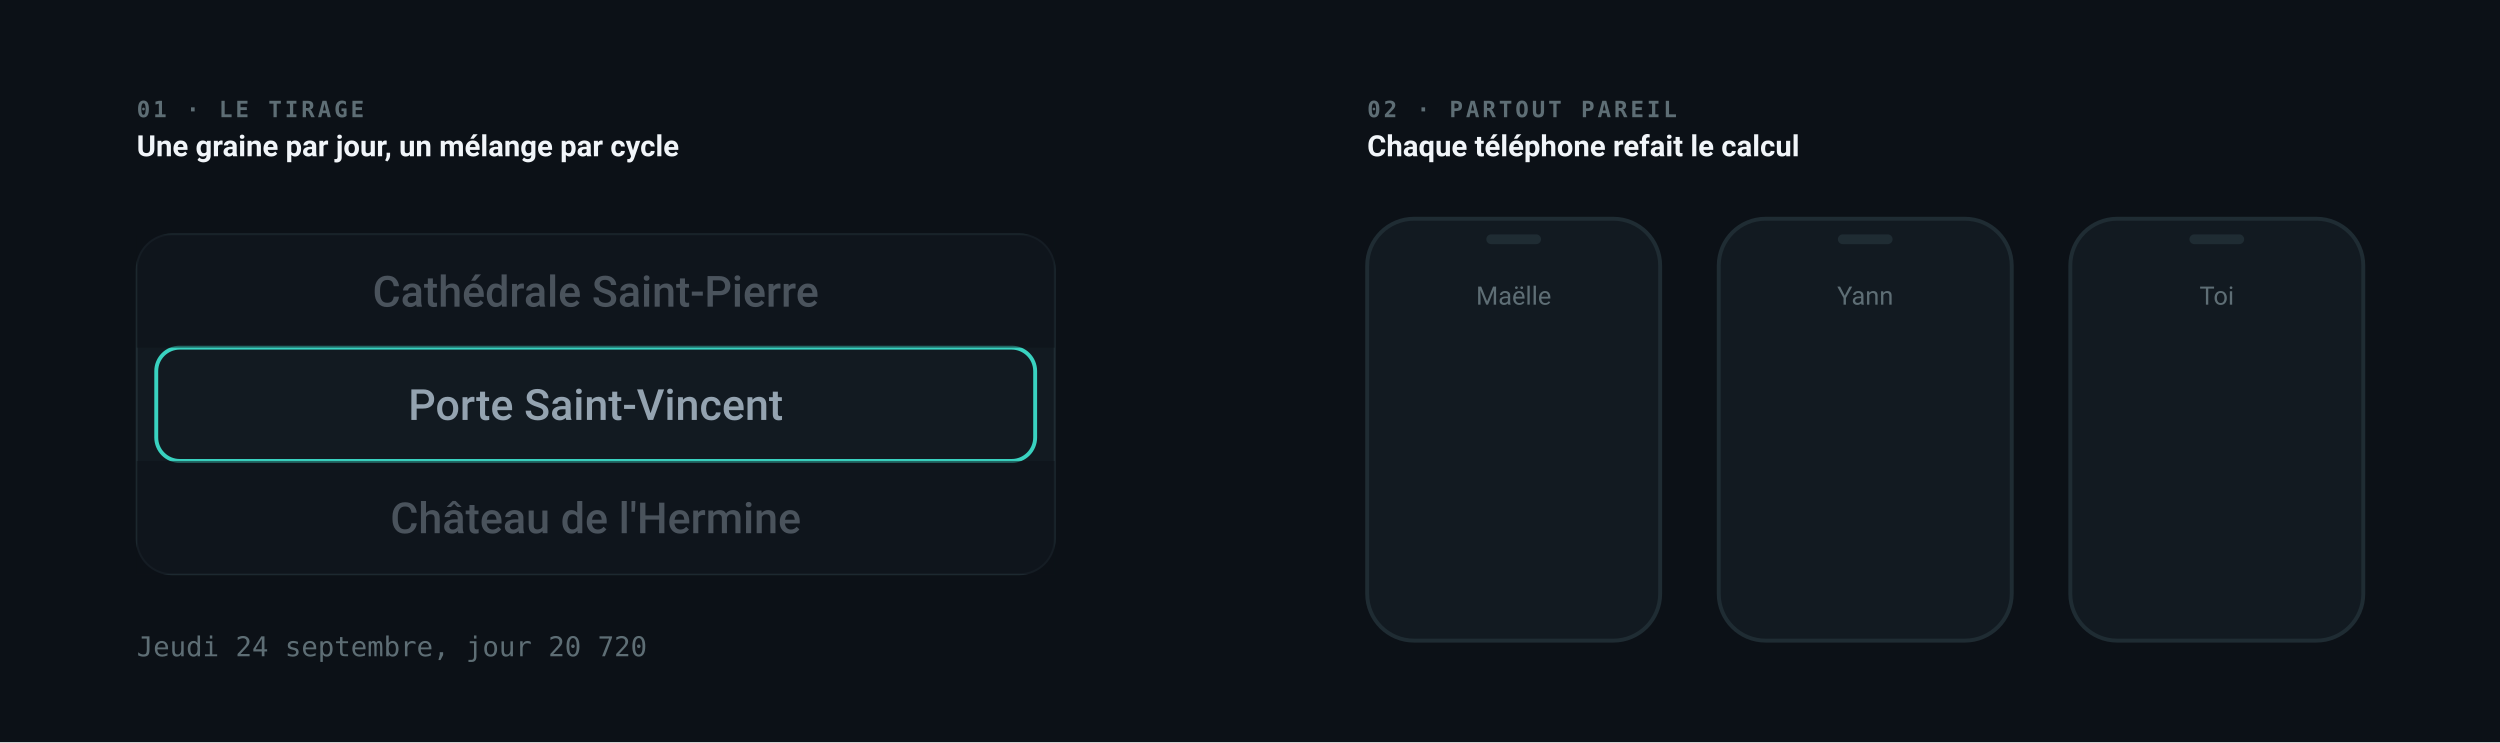
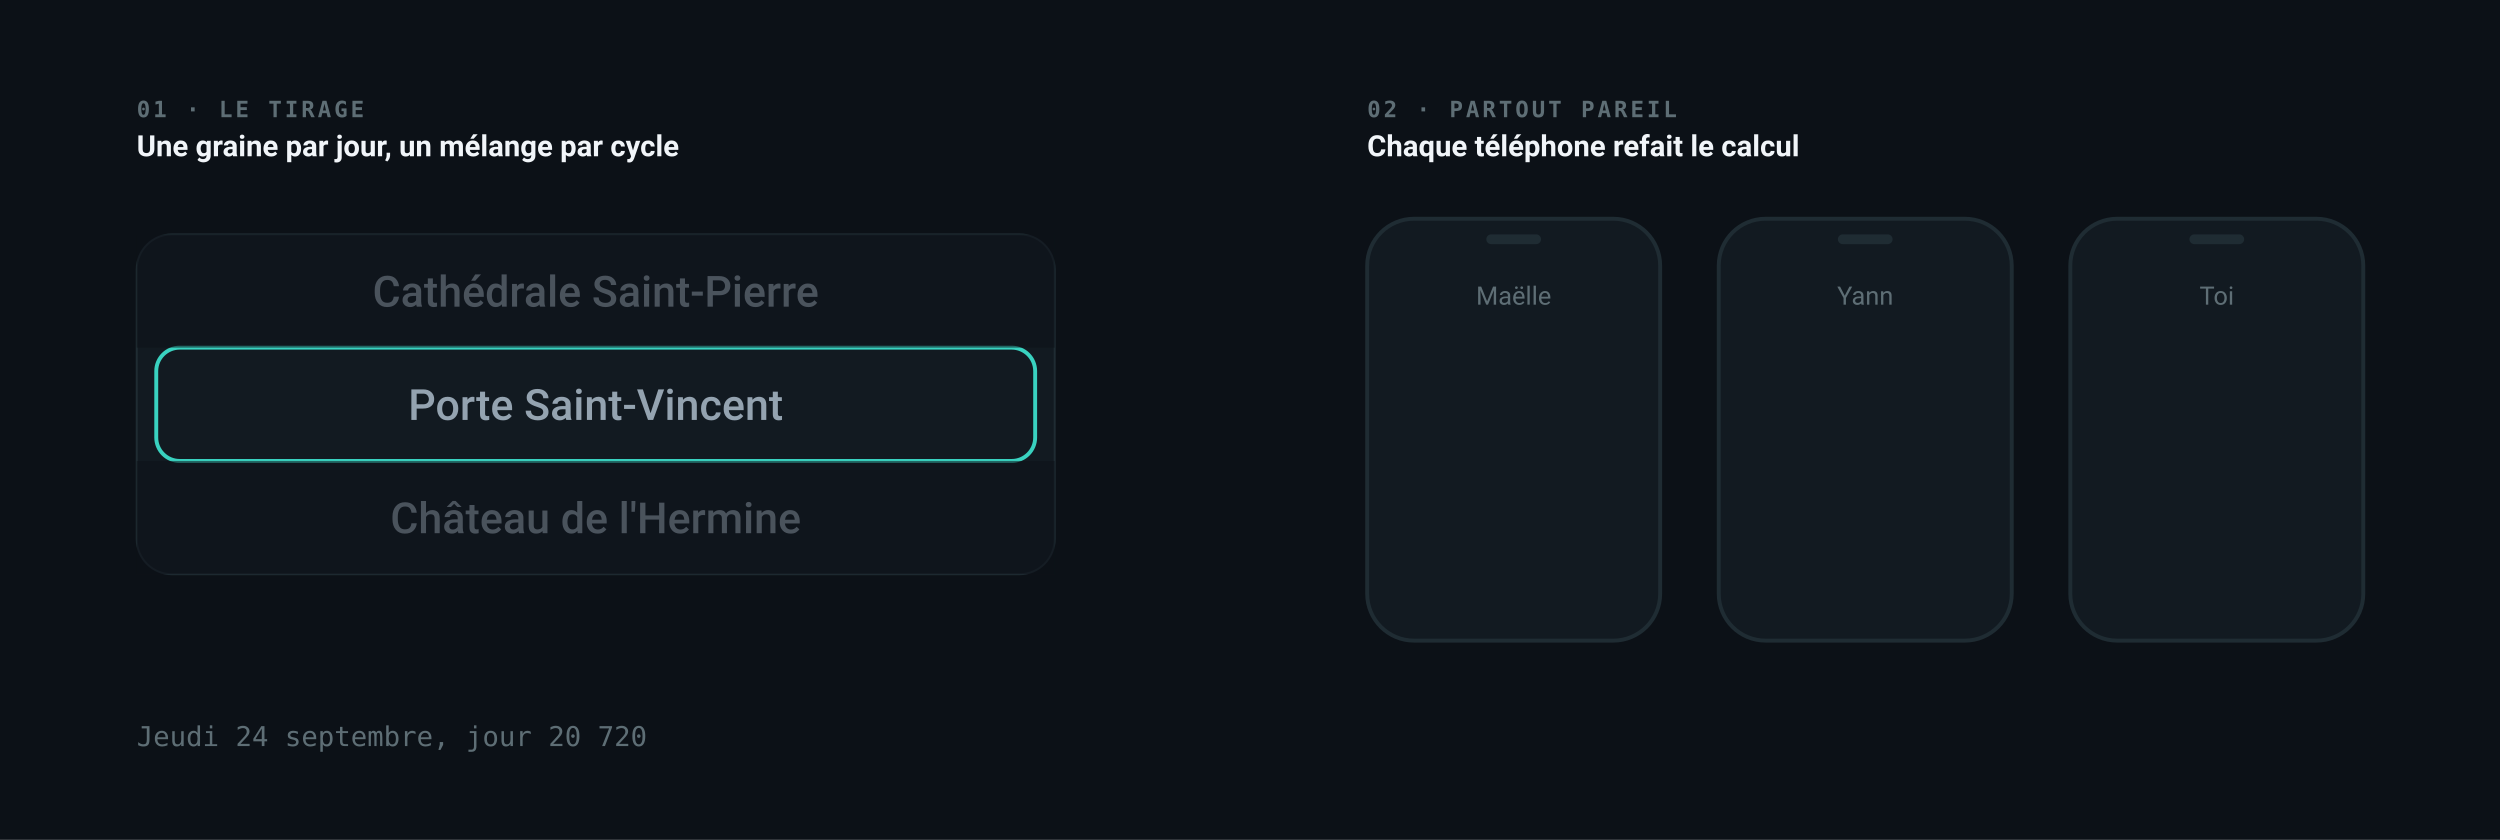
- <svg xmlns="http://www.w3.org/2000/svg" width="1280" height="380" viewBox="0 0 1280 380" role="img" aria-label="Animation : une roulette fait défiler les lieux de Vannes, ralentit et s'arrête sur l'Hôtel de Limur. Au même instant, trois téléphones de trois joueurs affichent le même lieu : chacun refait le tirage lui-même, aucun serveur n'intervient.">
+ <svg xmlns="http://www.w3.org/2000/svg" width="1280" height="430" viewBox="0 0 1280 430" role="img" aria-label="Animation : une roulette fait défiler les lieux de Vannes, ralentit et s'arrête sur l'Hôtel de Limur. Au même instant, trois téléphones de trois joueurs affichent le même lieu : chacun refait le tirage lui-même, aucun serveur n'intervient.">
  <defs>
    <linearGradient id="degrade" x1="0" y1="0" x2="1" y2="1">
      <stop offset="0" stop-color="#A7F3E6" />
      <stop offset="1" stop-color="#39D2C0" />
    </linearGradient>
    <radialGradient id="halo">
      <stop offset="0" stop-color="#39D2C0" stop-opacity=".35" />
      <stop offset="1" stop-color="#39D2C0" stop-opacity="0" />
    </radialGradient>
  </defs>
-   <rect width="1280" height="380" fill="#0C1117" />
+   <rect width="1280" height="430" fill="#0C1117" />
  <text x="70" y="60" font-family="ui-monospace,SFMono-Regular,Menlo,Consolas,monospace" font-size="11.5" font-weight="700" fill="#5E6E75" text-anchor="start" letter-spacing="1.5">01 · LE TIRAGE</text>
  <text x="70" y="80" font-family="system-ui,-apple-system,Segoe UI,Roboto,Helvetica,Arial,sans-serif" font-size="15" font-weight="600" fill="#F1F5F9" text-anchor="start">Une graine par jour, un mélange par cycle</text>
  <rect x="70" y="120" width="470" height="174" rx="18" fill="#121A21" stroke="#1F2C33" />
  <clipPath id="fenetre">
    <rect x="70" y="120" width="470" height="174" rx="18" />
  </clipPath>
  <g clip-path="url(#fenetre)">
    <g>
      <animateTransform attributeName="transform" type="translate" dur="9s" repeatCount="indefinite" calcMode="spline" keyTimes="0;0.06;0.46;0.92;1" keySplines="0 0 1 1;0.15 0.55 0.2 1;0 0 1 1;0 0 1 1" values="0 0;0 0;0 -522;0 -522;0 0" />
      <text x="305" y="157" font-family="system-ui,-apple-system,Segoe UI,Roboto,Helvetica,Arial,sans-serif" font-size="22" font-weight="500" fill="#94A3B0" text-anchor="middle">Cathédrale Saint-Pierre</text>
      <text x="305" y="215" font-family="system-ui,-apple-system,Segoe UI,Roboto,Helvetica,Arial,sans-serif" font-size="22" font-weight="500" fill="#94A3B0" text-anchor="middle">Porte Saint-Vincent</text>
      <text x="305" y="273" font-family="system-ui,-apple-system,Segoe UI,Roboto,Helvetica,Arial,sans-serif" font-size="22" font-weight="500" fill="#94A3B0" text-anchor="middle">Château de l'Hermine</text>
      <text x="305" y="331" font-family="system-ui,-apple-system,Segoe UI,Roboto,Helvetica,Arial,sans-serif" font-size="22" font-weight="500" fill="#94A3B0" text-anchor="middle">Lavoirs de la Garenne</text>
      <text x="305" y="389" font-family="system-ui,-apple-system,Segoe UI,Roboto,Helvetica,Arial,sans-serif" font-size="22" font-weight="500" fill="#94A3B0" text-anchor="middle">Place Henri-IV</text>
      <text x="305" y="447" font-family="system-ui,-apple-system,Segoe UI,Roboto,Helvetica,Arial,sans-serif" font-size="22" font-weight="500" fill="#94A3B0" text-anchor="middle">La Cohue</text>
      <text x="305" y="505" font-family="system-ui,-apple-system,Segoe UI,Roboto,Helvetica,Arial,sans-serif" font-size="22" font-weight="500" fill="#94A3B0" text-anchor="middle">Porte Prison</text>
      <text x="305" y="563" font-family="system-ui,-apple-system,Segoe UI,Roboto,Helvetica,Arial,sans-serif" font-size="22" font-weight="500" fill="#94A3B0" text-anchor="middle">Place des Lices</text>
      <text x="305" y="621" font-family="system-ui,-apple-system,Segoe UI,Roboto,Helvetica,Arial,sans-serif" font-size="22" font-weight="500" fill="#94A3B0" text-anchor="middle">Pointe de Conleau</text>
      <text x="305" y="679" font-family="system-ui,-apple-system,Segoe UI,Roboto,Helvetica,Arial,sans-serif" font-size="22" font-weight="500" fill="#94A3B0" text-anchor="middle">Jardin des remparts</text>
      <text x="305" y="737" font-family="system-ui,-apple-system,Segoe UI,Roboto,Helvetica,Arial,sans-serif" font-size="22" font-weight="700" fill="#F1F5F9" text-anchor="middle">Hôtel de Limur</text>
    </g>
  </g>
  <rect x="80" y="178" width="450" height="58" rx="12" fill="none" stroke="#39D2C0" stroke-width="2">
    <animate attributeName="stroke-opacity" dur="9s" repeatCount="indefinite" calcMode="linear" keyTimes="0;0.46;0.49;0.92;0.95;1" values="0.35;0.35;1;1;0.35;0.35" />
  </rect>
  <rect x="70" y="120" width="470" height="58" fill="#0C1117" opacity=".55" />
  <rect x="70" y="236" width="470" height="58" fill="#0C1117" opacity=".55" />
-   <text x="70" y="336" font-family="ui-monospace,SFMono-Regular,Menlo,Consolas,monospace" font-size="14" font-weight="400" fill="#5E6E75" text-anchor="start">Jeudi 24 septembre, jour 20 720</text>
+   <text x="70" y="382" font-family="ui-monospace,SFMono-Regular,Menlo,Consolas,monospace" font-size="14" font-weight="400" fill="#5E6E75" text-anchor="start">Jeudi 24 septembre, jour 20 720</text>
  <text x="700" y="60" font-family="ui-monospace,SFMono-Regular,Menlo,Consolas,monospace" font-size="11.5" font-weight="700" fill="#5E6E75" text-anchor="start" letter-spacing="1.5">02 · PARTOUT PAREIL</text>
  <text x="700" y="80" font-family="system-ui,-apple-system,Segoe UI,Roboto,Helvetica,Arial,sans-serif" font-size="15" font-weight="600" fill="#F1F5F9" text-anchor="start">Chaque téléphone refait le calcul</text>
  <g transform="translate(700 112)">
    <rect width="150" height="216" rx="24" fill="#121A21" stroke="#1F2C33" stroke-width="2" />
    <rect x="61" y="8" width="28" height="5" rx="2.5" fill="#1F2C33" />
    <text x="75" y="44" font-family="system-ui,-apple-system,Segoe UI,Roboto,Helvetica,Arial,sans-serif" font-size="13" font-weight="400" fill="#5E6E75" text-anchor="middle">Maëlle</text>
    <g opacity="0">
      <animate attributeName="opacity" dur="9s" repeatCount="indefinite" calcMode="linear" keyTimes="0;0.5;0.525;0.93;0.955;1" values="0;0;1;1;0;0" />
      <circle cx="75" cy="104" r="26" fill="url(#halo)" />
      <circle cx="75" cy="104" r="9" fill="url(#degrade)" />
      <text x="75" y="160" font-family="system-ui,-apple-system,Segoe UI,Roboto,Helvetica,Arial,sans-serif" font-size="14" font-weight="600" fill="#F1F5F9" text-anchor="middle">Hôtel de</text>
      <text x="75" y="180" font-family="system-ui,-apple-system,Segoe UI,Roboto,Helvetica,Arial,sans-serif" font-size="14" font-weight="600" fill="#F1F5F9" text-anchor="middle">Limur</text>
    </g>
    <g opacity="0">
      <animate attributeName="opacity" dur="9s" repeatCount="indefinite" calcMode="linear" keyTimes="0;0.02;0.04;0.5;0.52;1" values="0;0;1;1;0;0" />
      <text x="75" y="118" font-family="system-ui,-apple-system,Segoe UI,Roboto,Helvetica,Arial,sans-serif" font-size="26" font-weight="400" fill="#5E6E75" text-anchor="middle">…</text>
    </g>
  </g>
  <g transform="translate(880 112)">
    <rect width="150" height="216" rx="24" fill="#121A21" stroke="#1F2C33" stroke-width="2" />
    <rect x="61" y="8" width="28" height="5" rx="2.5" fill="#1F2C33" />
    <text x="75" y="44" font-family="system-ui,-apple-system,Segoe UI,Roboto,Helvetica,Arial,sans-serif" font-size="13" font-weight="400" fill="#5E6E75" text-anchor="middle">Yann</text>
    <g opacity="0">
      <animate attributeName="opacity" dur="9s" repeatCount="indefinite" calcMode="linear" keyTimes="0;0.53;0.555;0.93;0.955;1" values="0;0;1;1;0;0" />
      <circle cx="75" cy="104" r="26" fill="url(#halo)" />
      <circle cx="75" cy="104" r="9" fill="url(#degrade)" />
      <text x="75" y="160" font-family="system-ui,-apple-system,Segoe UI,Roboto,Helvetica,Arial,sans-serif" font-size="14" font-weight="600" fill="#F1F5F9" text-anchor="middle">Hôtel de</text>
      <text x="75" y="180" font-family="system-ui,-apple-system,Segoe UI,Roboto,Helvetica,Arial,sans-serif" font-size="14" font-weight="600" fill="#F1F5F9" text-anchor="middle">Limur</text>
    </g>
    <g opacity="0">
      <animate attributeName="opacity" dur="9s" repeatCount="indefinite" calcMode="linear" keyTimes="0;0.02;0.04;0.5;0.52;1" values="0;0;1;1;0;0" />
      <text x="75" y="118" font-family="system-ui,-apple-system,Segoe UI,Roboto,Helvetica,Arial,sans-serif" font-size="26" font-weight="400" fill="#5E6E75" text-anchor="middle">…</text>
    </g>
  </g>
  <g transform="translate(1060 112)">
    <rect width="150" height="216" rx="24" fill="#121A21" stroke="#1F2C33" stroke-width="2" />
    <rect x="61" y="8" width="28" height="5" rx="2.5" fill="#1F2C33" />
    <text x="75" y="44" font-family="system-ui,-apple-system,Segoe UI,Roboto,Helvetica,Arial,sans-serif" font-size="13" font-weight="400" fill="#5E6E75" text-anchor="middle">Toi</text>
    <g opacity="0">
      <animate attributeName="opacity" dur="9s" repeatCount="indefinite" calcMode="linear" keyTimes="0;0.56;0.585;0.93;0.955;1" values="0;0;1;1;0;0" />
      <circle cx="75" cy="104" r="26" fill="url(#halo)" />
      <circle cx="75" cy="104" r="9" fill="url(#degrade)" />
      <text x="75" y="160" font-family="system-ui,-apple-system,Segoe UI,Roboto,Helvetica,Arial,sans-serif" font-size="14" font-weight="600" fill="#F1F5F9" text-anchor="middle">Hôtel de</text>
      <text x="75" y="180" font-family="system-ui,-apple-system,Segoe UI,Roboto,Helvetica,Arial,sans-serif" font-size="14" font-weight="600" fill="#F1F5F9" text-anchor="middle">Limur</text>
    </g>
    <g opacity="0">
      <animate attributeName="opacity" dur="9s" repeatCount="indefinite" calcMode="linear" keyTimes="0;0.02;0.04;0.5;0.52;1" values="0;0;1;1;0;0" />
      <text x="75" y="118" font-family="system-ui,-apple-system,Segoe UI,Roboto,Helvetica,Arial,sans-serif" font-size="26" font-weight="400" fill="#5E6E75" text-anchor="middle">…</text>
    </g>
  </g>
  <g opacity="0">
    <animate attributeName="opacity" dur="9s" repeatCount="indefinite" calcMode="linear" keyTimes="0;0.56;0.585;0.93;0.955;1" values="0;0;1;1;0;0" />
-     <text x="700" y="336" font-family="system-ui,-apple-system,Segoe UI,Roboto,Helvetica,Arial,sans-serif" font-size="14" font-weight="400" fill="#94A3B0" text-anchor="start">Aucun serveur ne tire au sort : personne ne peut tricher sur le lieu.</text>
+     <text x="700" y="382" font-family="system-ui,-apple-system,Segoe UI,Roboto,Helvetica,Arial,sans-serif" font-size="14" font-weight="400" fill="#94A3B0" text-anchor="start">Aucun serveur ne tire au sort : personne ne peut tricher sur le lieu.</text>
  </g>
</svg>
